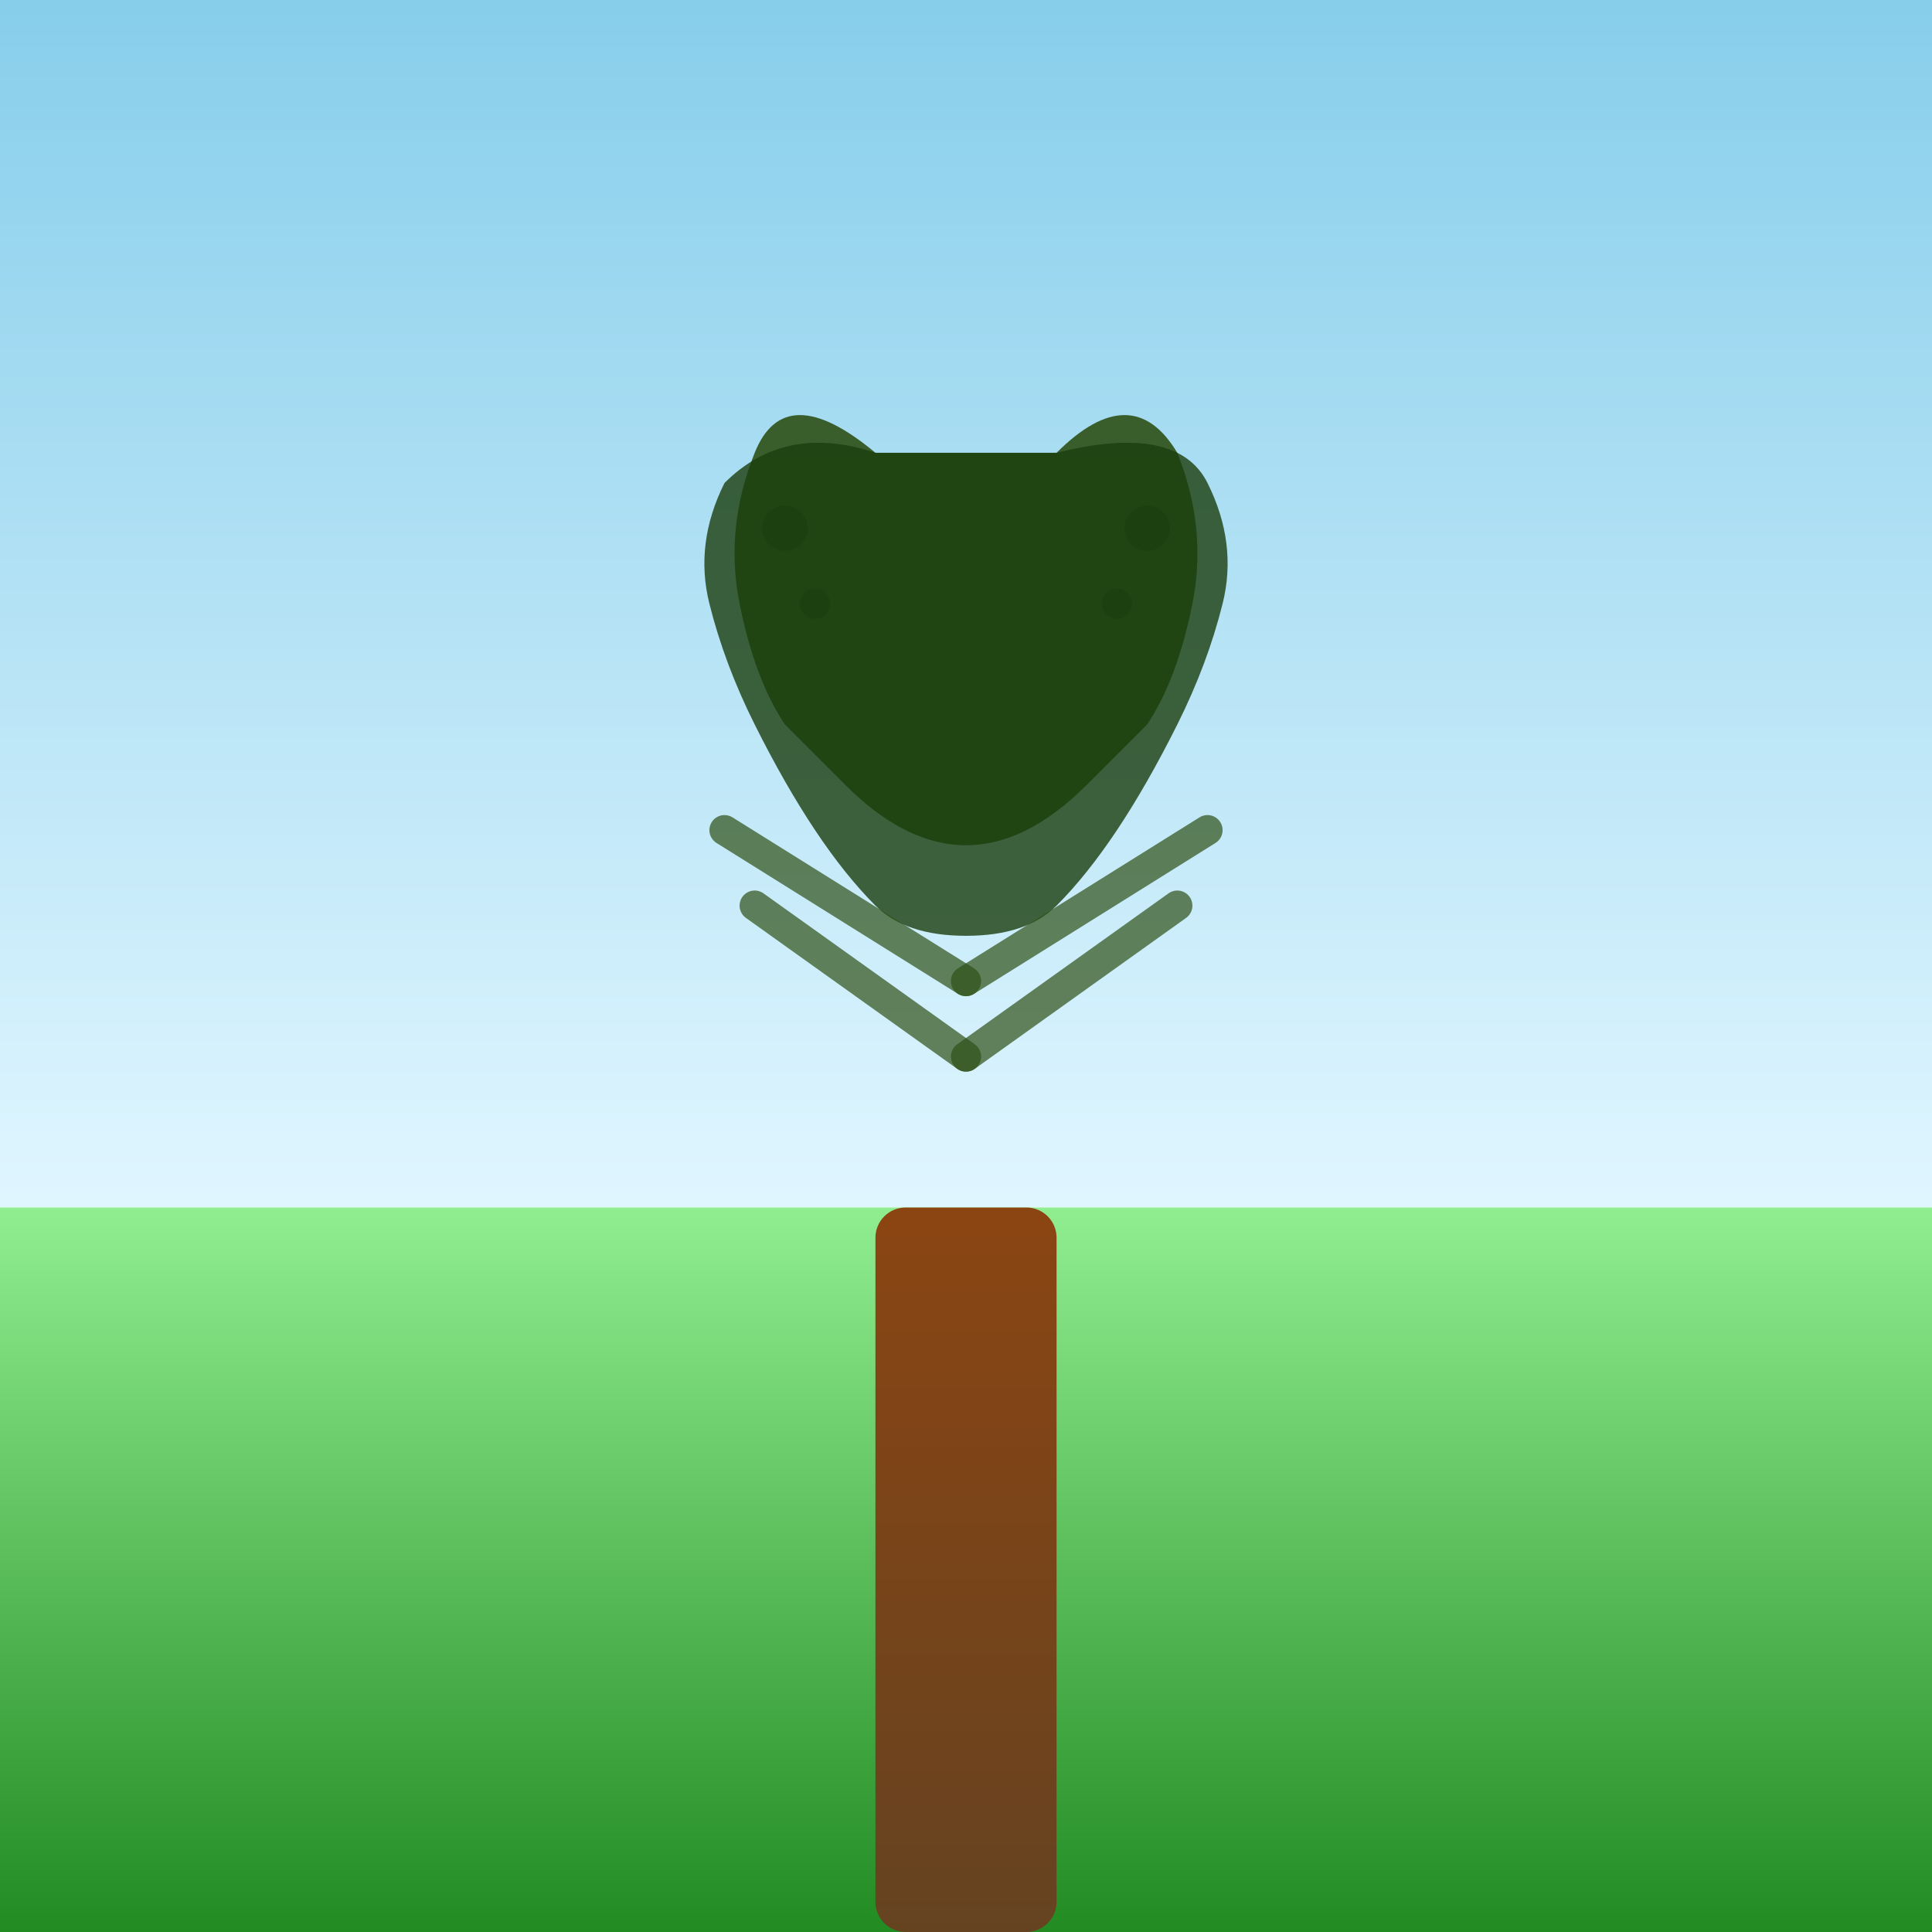
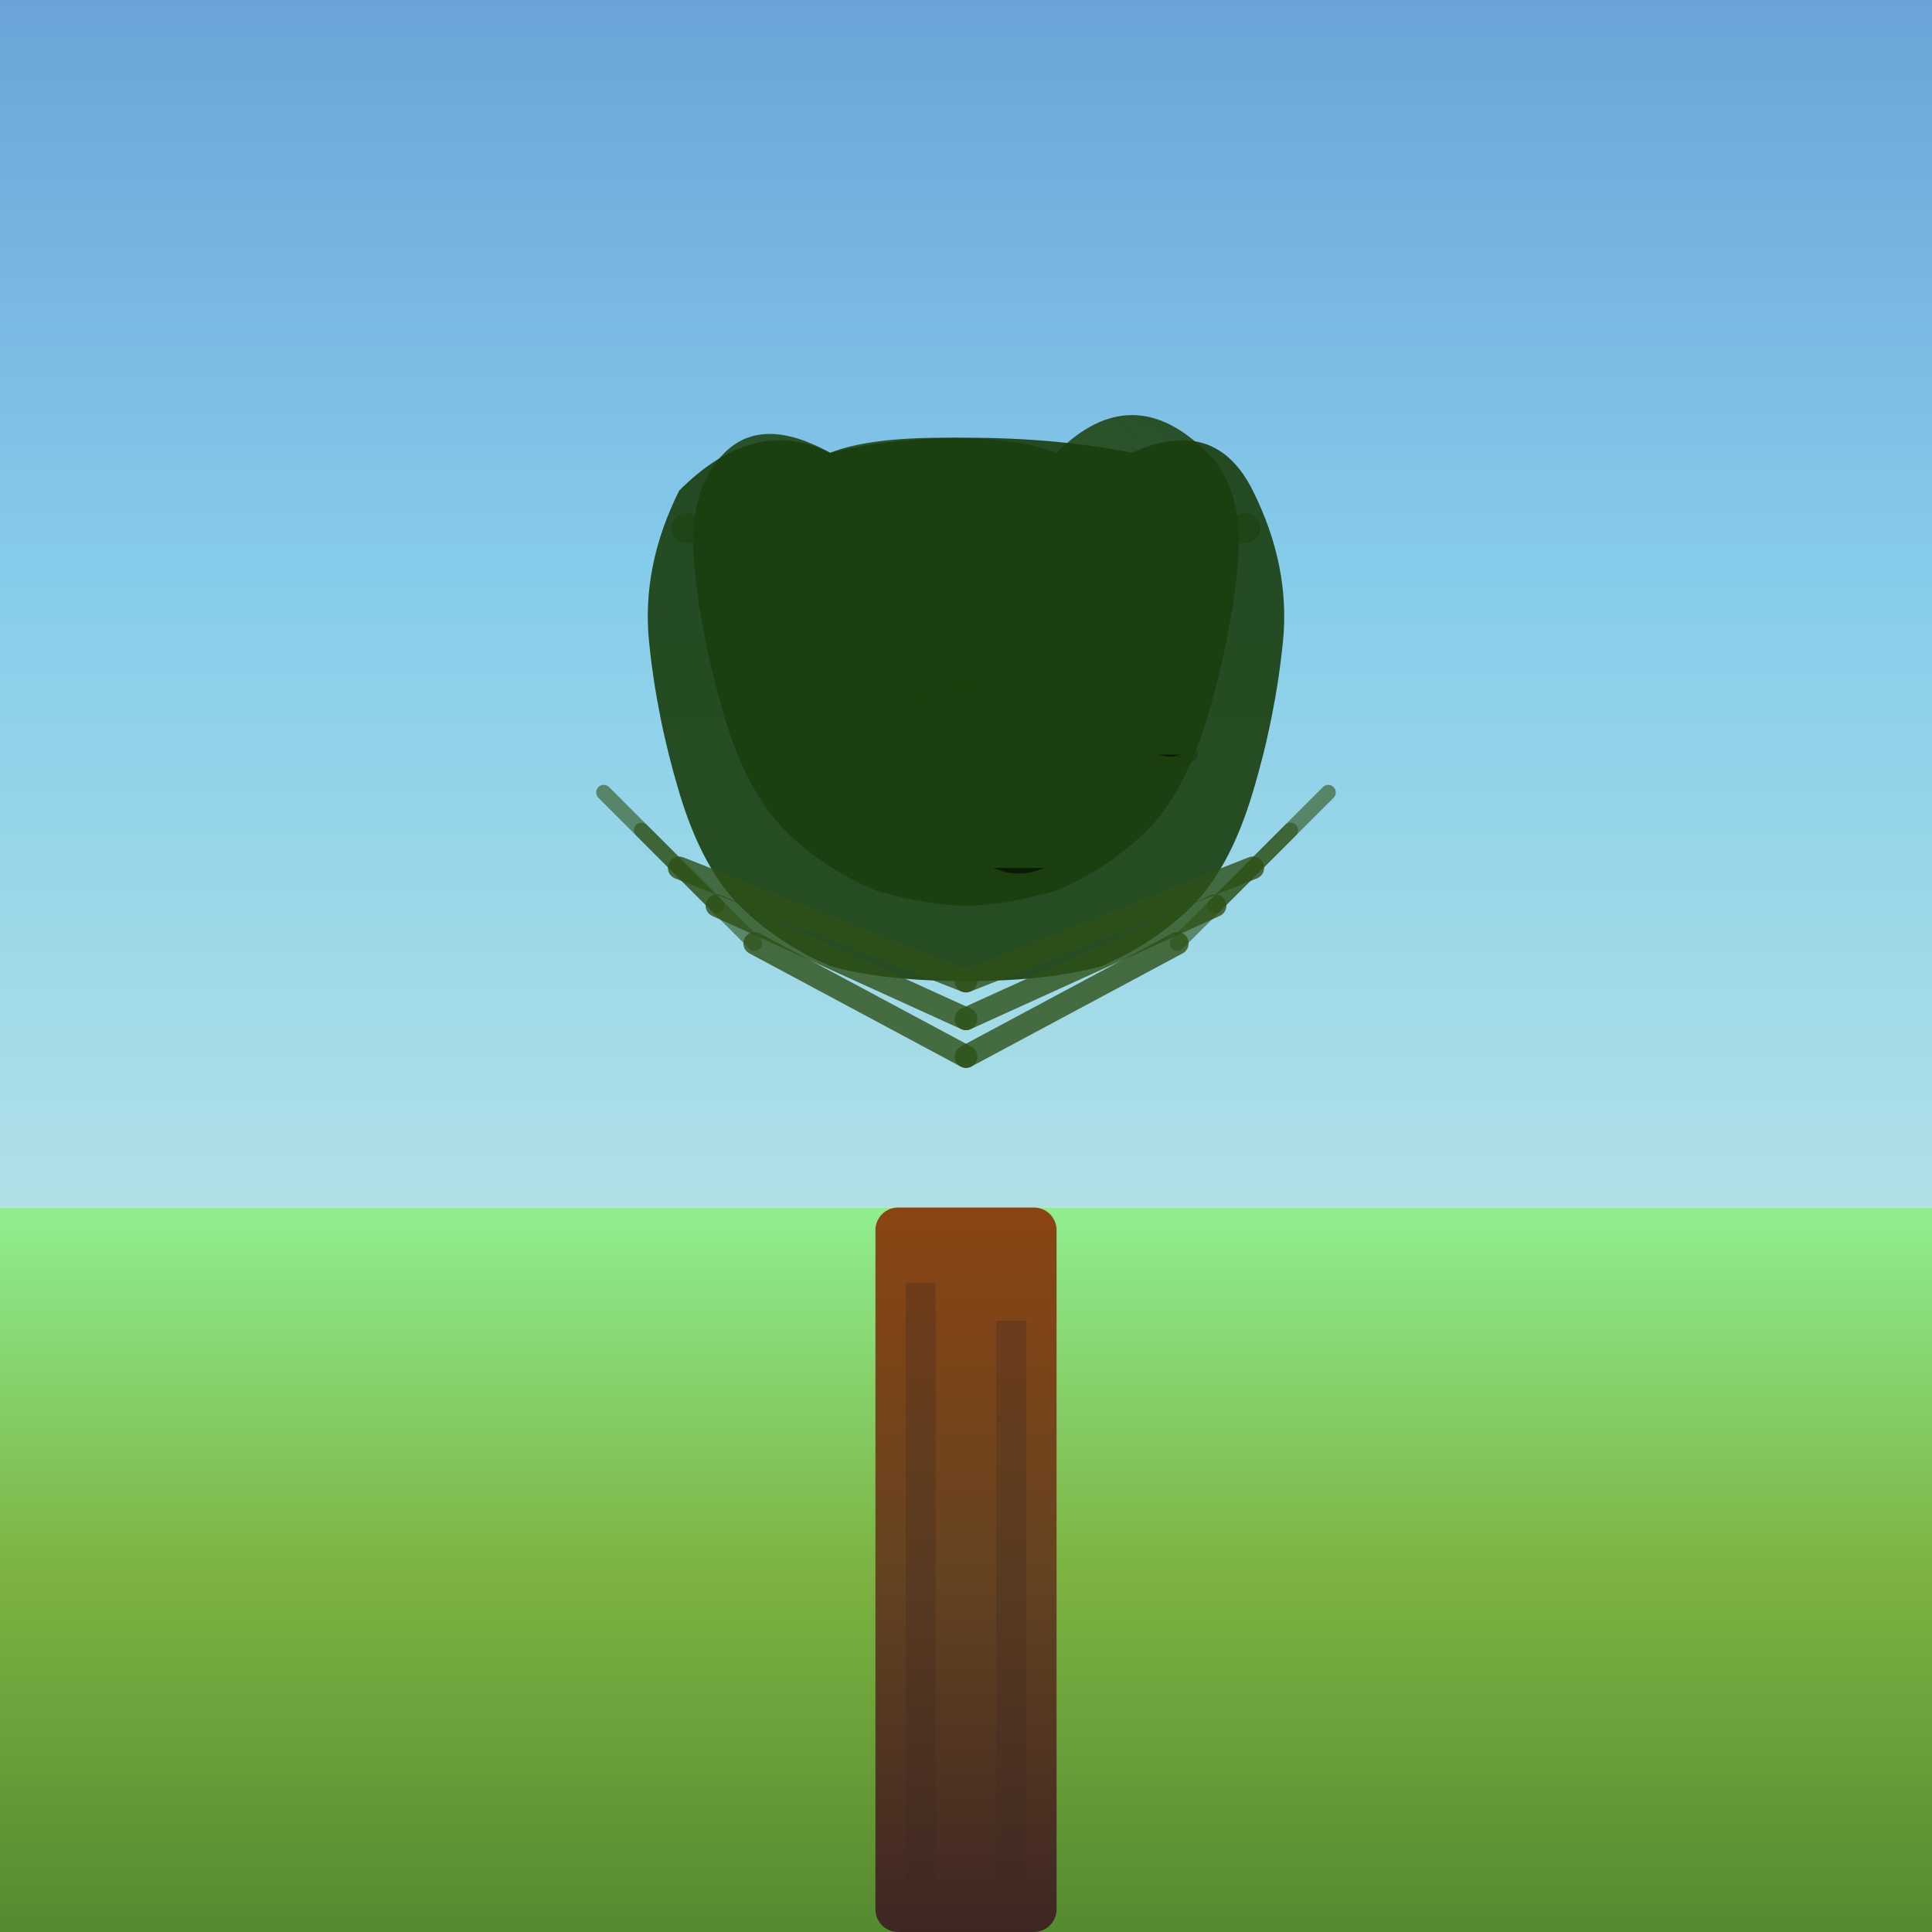
- <svg xmlns="http://www.w3.org/2000/svg" viewBox="0 0 128 128" width="128" height="128">
+ <svg xmlns="http://www.w3.org/2000/svg" viewBox="0 0 256 256" width="256" height="256">
  <defs>
    <linearGradient id="skyGradient" x1="0%" y1="0%" x2="0%" y2="100%">
-       <stop offset="0%" style="stop-color:#87CEEB;stop-opacity:1" />
-       <stop offset="100%" style="stop-color:#E0F6FF;stop-opacity:1" />
+       <stop offset="0%" style="stop-color:#6BA3D8;stop-opacity:1" />
+       <stop offset="50%" style="stop-color:#87CEEB;stop-opacity:1" />
+       <stop offset="100%" style="stop-color:#B0E0E6;stop-opacity:1" />
    </linearGradient>
    <linearGradient id="treeGradient" x1="0%" y1="0%" x2="0%" y2="100%">
      <stop offset="0%" style="stop-color:#8B4513;stop-opacity:1" />
-       <stop offset="100%" style="stop-color:#654321;stop-opacity:1" />
+       <stop offset="50%" style="stop-color:#654321;stop-opacity:1" />
+       <stop offset="100%" style="stop-color:#3E2723;stop-opacity:1" />
    </linearGradient>
    <linearGradient id="grassGradient" x1="0%" y1="0%" x2="0%" y2="100%">
      <stop offset="0%" style="stop-color:#90EE90;stop-opacity:1" />
-       <stop offset="100%" style="stop-color:#228B22;stop-opacity:1" />
+       <stop offset="50%" style="stop-color:#7CB342;stop-opacity:1" />
+       <stop offset="100%" style="stop-color:#558B2F;stop-opacity:1" />
    </linearGradient>
+     <radialGradient id="headGradient" cx="50%" cy="30%" r="50%">
+       <stop offset="0%" style="stop-color:#2d5016;stop-opacity:0.95" />
+       <stop offset="100%" style="stop-color:#1a3d0d;stop-opacity:0.85" />
+     </radialGradient>
  </defs>
-   <rect width="128" height="80" fill="url(#skyGradient)" />
-   <rect y="80" width="128" height="48" fill="url(#grassGradient)" />
-   <rect x="58" y="80" width="12" height="48" fill="url(#treeGradient)" rx="2" />
-   <path d="M 70 30             Q 75 25 78 30             Q 80 35 79 40             Q 78 45 76 48             Q 74 50 72 52             Q 70 54 68 55             Q 66 56 64 56             Q 62 56 60 55             Q 58 54 56 52             Q 54 50 52 48             Q 50 45 49 40             Q 48 35 50 30             Q 52 25 58 30             Z" fill="#2d5016" opacity="0.9" />
-   <path d="M 58 30             Q 52 28 48 32             Q 46 36 47 40             Q 48 44 50 48             Q 52 52 54 55             Q 56 58 58 60             Q 60 62 64 62             Q 68 62 70 60             Q 72 58 74 55             Q 76 52 78 48             Q 80 44 81 40             Q 82 36 80 32             Q 78 28 70 30             Z" fill="#1a3d0d" opacity="0.8" />
-   <circle cx="76" cy="35" r="1.5" fill="#1a3d0d" opacity="0.6" />
-   <circle cx="74" cy="40" r="1" fill="#1a3d0d" opacity="0.6" />
-   <circle cx="52" cy="35" r="1.5" fill="#1a3d0d" opacity="0.6" />
-   <circle cx="54" cy="40" r="1" fill="#1a3d0d" opacity="0.6" />
-   <path d="M 64 70 L 50 60" stroke="#2d5016" stroke-width="2" stroke-linecap="round" opacity="0.7" />
-   <path d="M 64 70 L 78 60" stroke="#2d5016" stroke-width="2" stroke-linecap="round" opacity="0.7" />
-   <path d="M 64 65 L 48 55" stroke="#2d5016" stroke-width="2" stroke-linecap="round" opacity="0.7" />
-   <path d="M 64 65 L 80 55" stroke="#2d5016" stroke-width="2" stroke-linecap="round" opacity="0.7" />
+   <rect width="256" height="160" fill="url(#skyGradient)" />
+   <rect y="160" width="256" height="96" fill="url(#grassGradient)" />
+   <rect x="116" y="160" width="24" height="96" fill="url(#treeGradient)" rx="3" />
+   <rect x="120" y="170" width="4" height="80" fill="#3E2723" opacity="0.3" />
+   <rect x="132" y="175" width="4" height="75" fill="#3E2723" opacity="0.3" />
+   <path d="M 140 60             Q 150 50 160 60             Q 165 65 164 75             Q 163 85 160 95             Q 157 105 152 110             Q 147 115 140 118             Q 133 120 128 120             Q 123 120 116 118             Q 109 115 104 110             Q 99 105 96 95             Q 93 85 92 75             Q 91 65 96 60             Q 101 55 110 60             Q 115 58 125 58             Q 135 58 140 60             Z" fill="url(#headGradient)" />
+   <path d="M 110 60             Q 100 55 90 65             Q 85 75 86 85             Q 87 95 90 105             Q 93 115 98 120             Q 103 125 110 128             Q 117 130 128 130             Q 139 130 146 128             Q 153 125 158 120             Q 163 115 166 105             Q 169 95 170 85             Q 171 75 166 65             Q 161 55 150 60             Q 140 58 128 58             Q 118 58 110 60             Z" fill="#1a3d0d" opacity="0.9" />
+   <path d="M 160 75 Q 162 80 160 85 Q 158 80 160 75" fill="#1a3d0d" opacity="0.7" />
+   <path d="M 152 100 Q 155 102 158 100" stroke="#1a3d0d" stroke-width="1.5" stroke-linecap="round" opacity="0.6" />
+   <path d="M 140 115 Q 135 118 130 115" stroke="#1a3d0d" stroke-width="1.5" stroke-linecap="round" opacity="0.6" />
+   <circle cx="165" cy="70" r="2" fill="#1a3d0d" opacity="0.5" />
+   <circle cx="162" cy="80" r="1.5" fill="#1a3d0d" opacity="0.5" />
+   <circle cx="158" cy="90" r="1.5" fill="#1a3d0d" opacity="0.5" />
+   <circle cx="91" cy="70" r="2" fill="#1a3d0d" opacity="0.5" />
+   <circle cx="94" cy="80" r="1.5" fill="#1a3d0d" opacity="0.5" />
+   <circle cx="98" cy="90" r="1.5" fill="#1a3d0d" opacity="0.5" />
+   <path d="M 128 140 L 100 125" stroke="#2d5016" stroke-width="3" stroke-linecap="round" opacity="0.8" />
+   <path d="M 128 140 L 156 125" stroke="#2d5016" stroke-width="3" stroke-linecap="round" opacity="0.8" />
+   <path d="M 128 135 L 95 120" stroke="#2d5016" stroke-width="3" stroke-linecap="round" opacity="0.8" />
+   <path d="M 128 135 L 161 120" stroke="#2d5016" stroke-width="3" stroke-linecap="round" opacity="0.8" />
+   <path d="M 128 130 L 90 115" stroke="#2d5016" stroke-width="3" stroke-linecap="round" opacity="0.8" />
+   <path d="M 128 130 L 166 115" stroke="#2d5016" stroke-width="3" stroke-linecap="round" opacity="0.8" />
+   <path d="M 100 125 L 85 110" stroke="#2d5016" stroke-width="2" stroke-linecap="round" opacity="0.6" />
+   <path d="M 156 125 L 171 110" stroke="#2d5016" stroke-width="2" stroke-linecap="round" opacity="0.6" />
+   <path d="M 95 120 L 80 105" stroke="#2d5016" stroke-width="2" stroke-linecap="round" opacity="0.6" />
+   <path d="M 161 120 L 176 105" stroke="#2d5016" stroke-width="2" stroke-linecap="round" opacity="0.6" />
</svg>
